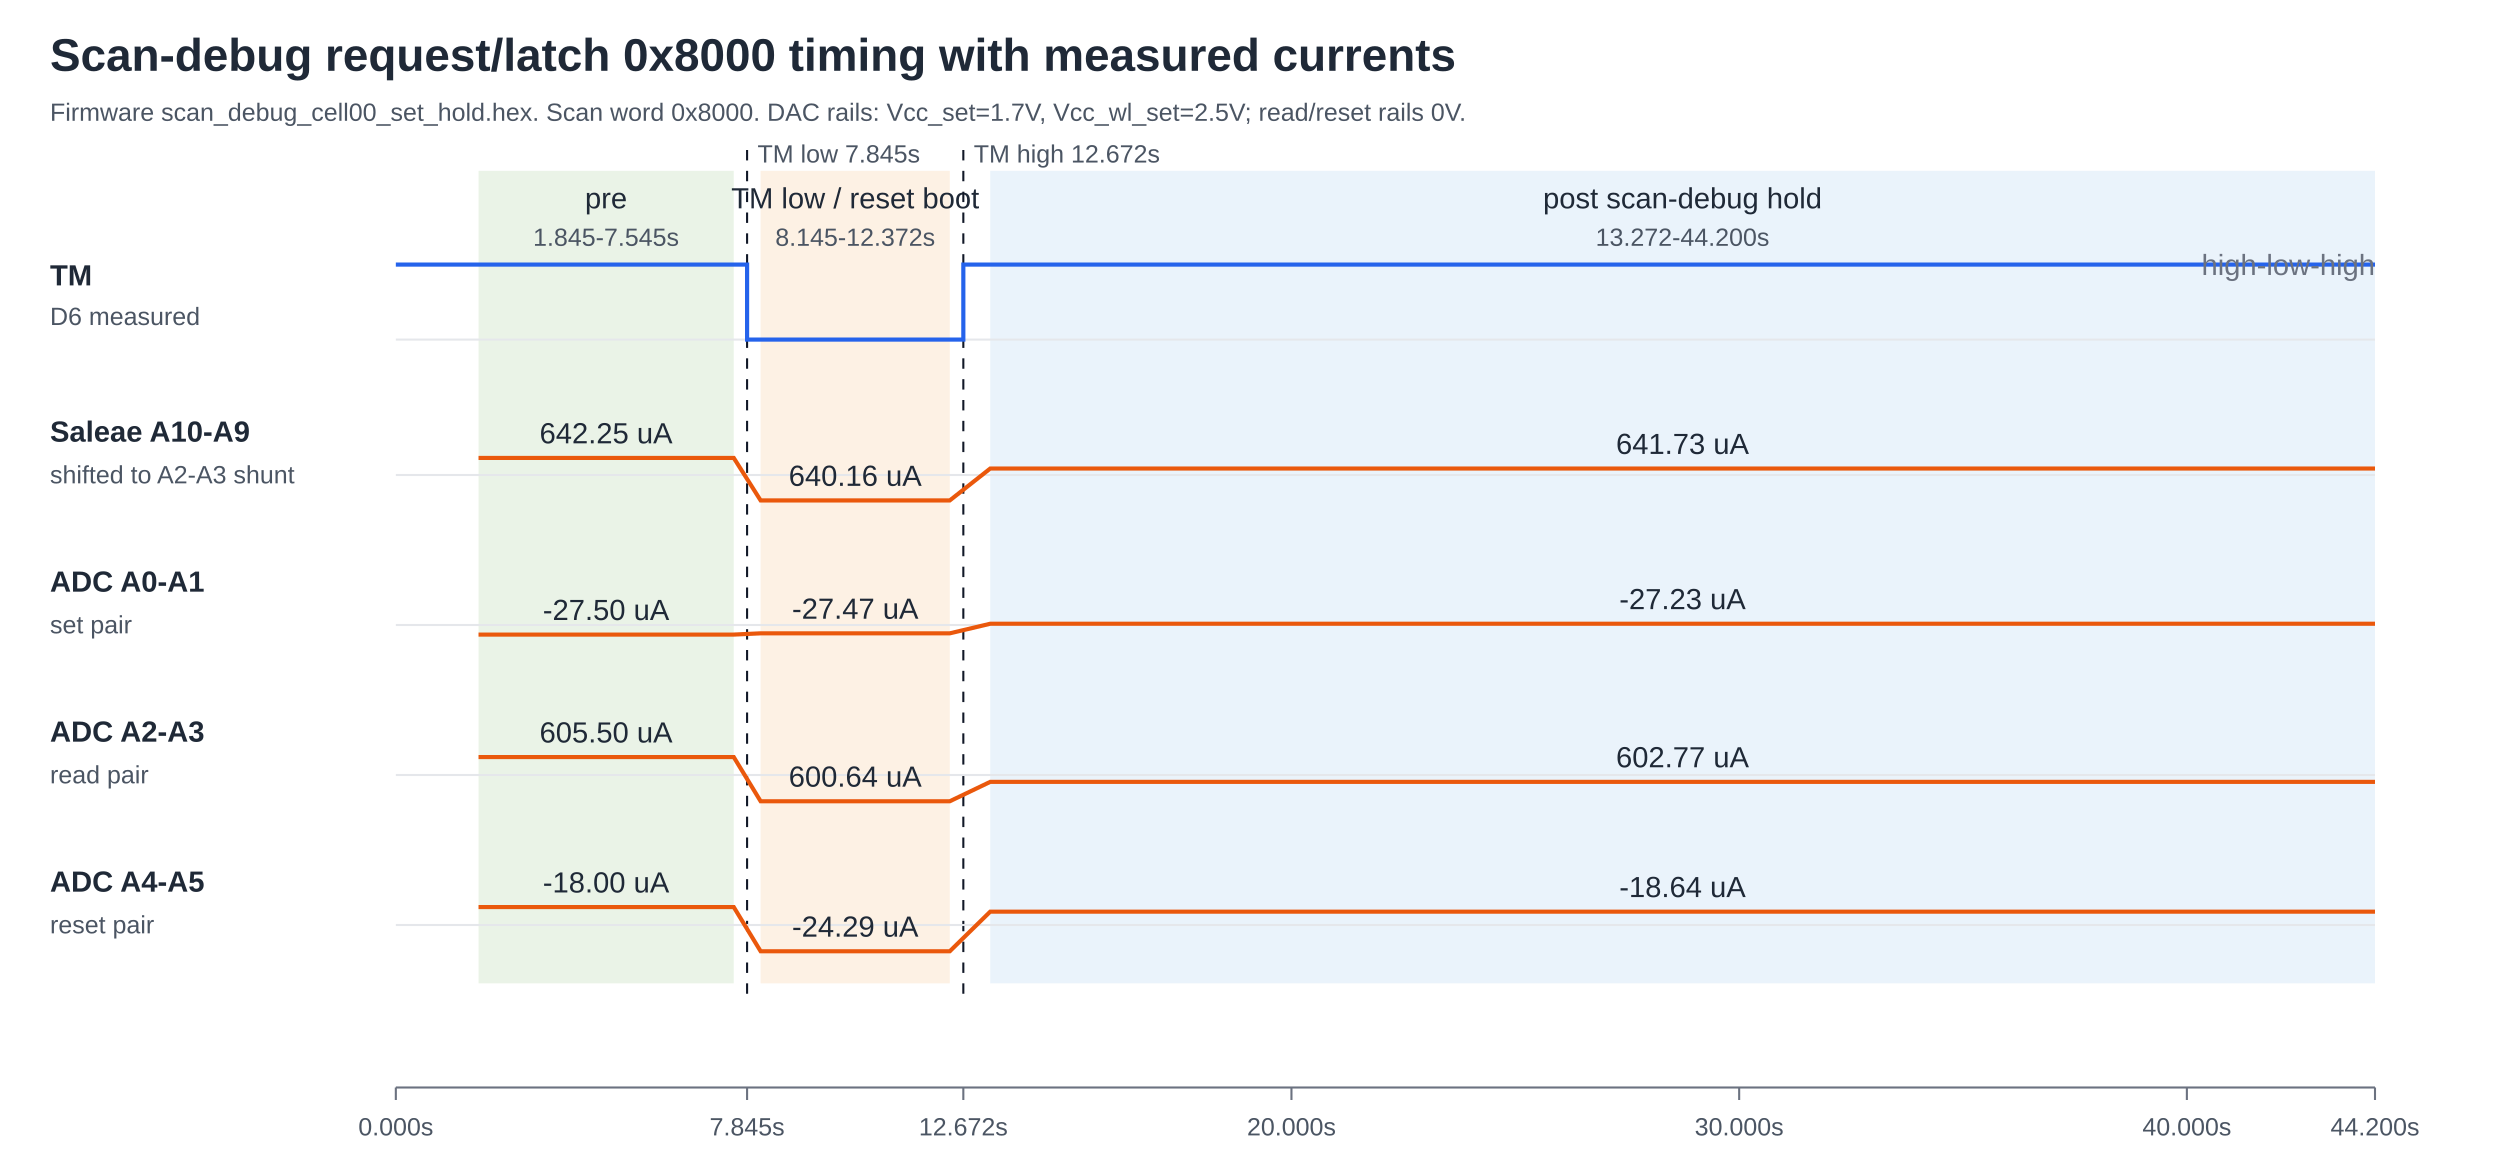
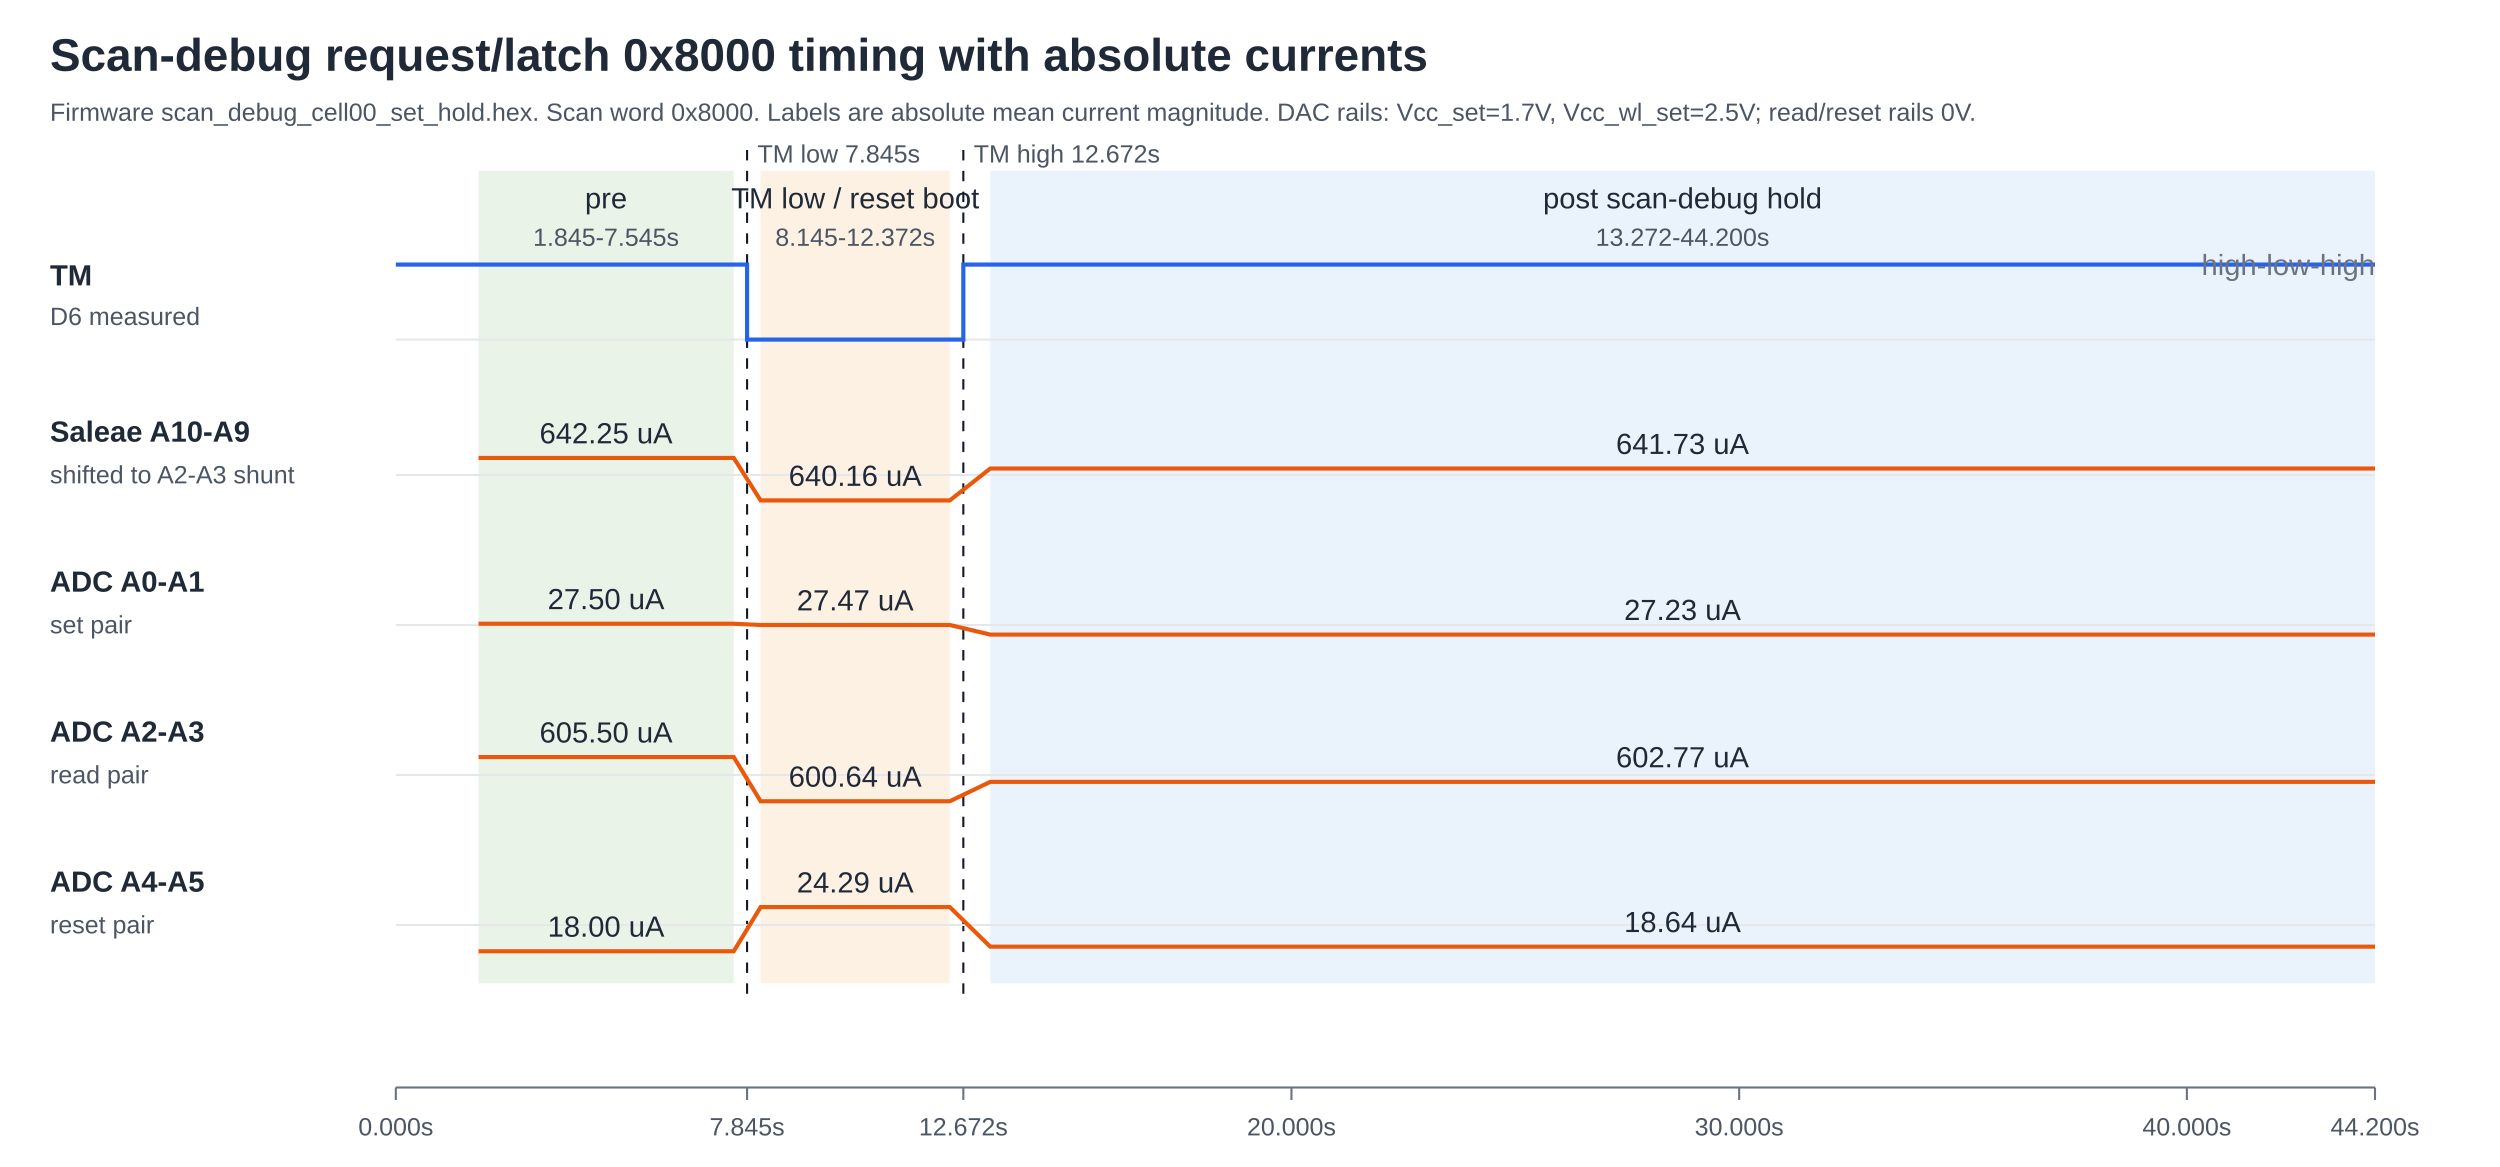
- <svg xmlns="http://www.w3.org/2000/svg" width="1200" height="560" viewBox="0 0 1200 560" role="img" aria-label="Scan-debug request/latch 0x8000 timing with measured currents">
+ <svg xmlns="http://www.w3.org/2000/svg" width="1200" height="560" viewBox="0 0 1200 560" role="img" aria-label="Scan-debug request/latch 0x8000 timing with absolute currents">
  <style>text{font-family:Arial,Helvetica,sans-serif;font-size:14px;fill:#1f2937}.title{font-size:22px;font-weight:700}.small{font-size:12px;fill:#4b5563}.muted{fill:#6b7280}.axis{stroke:#6b7280;stroke-width:1}.edge{stroke:#111827;stroke-dasharray:5 5;stroke-width:1}.lane{stroke:#e5e7eb;stroke-width:1}.tm{fill:none;stroke:#2563eb;stroke-width:2}.cur{fill:none;stroke:#ea580c;stroke-width:2}.phase{opacity:.55}</style>
-   <text x="24" y="34" class="title">Scan-debug request/latch 0x8000 timing with measured currents</text>
-   <text x="24" y="58" class="small">Firmware scan_debug_cell00_set_hold.hex. Scan word 0x8000. DAC rails: Vcc_set=1.7V, Vcc_wl_set=2.5V; read/reset rails 0V.</text>
+   <text x="24" y="34" class="title">Scan-debug request/latch 0x8000 timing with absolute currents</text>
+   <text x="24" y="58" class="small">Firmware scan_debug_cell00_set_hold.hex. Scan word 0x8000. Labels are absolute mean current magnitude. DAC rails: Vcc_set=1.7V, Vcc_wl_set=2.5V; read/reset rails 0V.</text>
  <rect class="phase" x="229.7" y="82" width="122.5" height="390" fill="#d9ead3" />
  <text x="290.9" y="100" text-anchor="middle">pre</text>
  <text x="290.9" y="118" text-anchor="middle" class="small">1.845-7.545s</text>
  <rect class="phase" x="365.1" y="82" width="90.8" height="390" fill="#fce5cd" />
  <text x="410.5" y="100" text-anchor="middle">TM low / reset boot</text>
  <text x="410.5" y="118" text-anchor="middle" class="small">8.145-12.372s</text>
  <rect class="phase" x="475.3" y="82" width="664.7" height="390" fill="#d9eaf7" />
  <text x="807.6" y="100" text-anchor="middle">post scan-debug hold</text>
  <text x="807.6" y="118" text-anchor="middle" class="small">13.272-44.200s</text>
  <line class="edge" x1="358.6" y1="72" x2="358.6" y2="482" />
  <text x="363.6" y="78" class="small">TM low 7.845s</text>
  <line class="edge" x1="462.4" y1="72" x2="462.4" y2="482" />
  <text x="467.4" y="78" class="small">TM high 12.672s</text>
  <text x="24" y="137" font-weight="700">TM</text>
  <text x="24" y="156" class="small">D6 measured</text>
  <line class="lane" x1="190" y1="163" x2="1140" y2="163" />
  <polyline class="tm" points="190.0,127 358.6,127 358.6,163 462.4,163 462.4,127 1140.0,127" />
  <text x="1140" y="132" text-anchor="end" class="muted">high-low-high</text>
  <text x="24" y="212" font-weight="700">Saleae A10-A9</text>
  <text x="24" y="232" class="small">shifted to A2-A3 shunt</text>
  <line class="lane" x1="190" y1="228" x2="1140" y2="228" />
  <polyline class="cur" points="229.7,219.8 352.2,219.8 365.1,240.2 455.9,240.2 475.3,224.9 1140.0,224.9" />
  <text x="290.9" y="212.8" text-anchor="middle">642.25 uA</text>
  <text x="410.5" y="233.2" text-anchor="middle">640.16 uA</text>
  <text x="807.6" y="217.9" text-anchor="middle">641.73 uA</text>
  <text x="24" y="284" font-weight="700">ADC A0-A1</text>
  <text x="24" y="304" class="small">set pair</text>
  <line class="lane" x1="190" y1="300" x2="1140" y2="300" />
-   <polyline class="cur" points="229.7,304.6 352.2,304.6 365.1,304.0 455.9,304.0 475.3,299.4 1140.0,299.4" />
-   <text x="290.9" y="297.6" text-anchor="middle">-27.50 uA</text>
-   <text x="410.5" y="297.0" text-anchor="middle">-27.47 uA</text>
-   <text x="807.6" y="292.4" text-anchor="middle">-27.23 uA</text>
+   <polyline class="cur" points="229.7,299.4 352.2,299.4 365.1,300.0 455.9,300.0 475.3,304.6 1140.0,304.6" />
+   <text x="290.9" y="292.4" text-anchor="middle">27.50 uA</text>
+   <text x="410.5" y="293.0" text-anchor="middle">27.47 uA</text>
+   <text x="807.6" y="297.6" text-anchor="middle">27.23 uA</text>
  <text x="24" y="356" font-weight="700">ADC A2-A3</text>
  <text x="24" y="376" class="small">read pair</text>
  <line class="lane" x1="190" y1="372" x2="1140" y2="372" />
  <polyline class="cur" points="229.7,363.4 352.2,363.4 365.1,384.6 455.9,384.6 475.3,375.3 1140.0,375.3" />
  <text x="290.9" y="356.4" text-anchor="middle">605.50 uA</text>
  <text x="410.5" y="377.6" text-anchor="middle">600.64 uA</text>
  <text x="807.6" y="368.3" text-anchor="middle">602.77 uA</text>
  <text x="24" y="428" font-weight="700">ADC A4-A5</text>
  <text x="24" y="448" class="small">reset pair</text>
  <line class="lane" x1="190" y1="444" x2="1140" y2="444" />
-   <polyline class="cur" points="229.7,435.4 352.2,435.4 365.1,456.6 455.9,456.6 475.3,437.6 1140.0,437.6" />
-   <text x="290.9" y="428.4" text-anchor="middle">-18.00 uA</text>
-   <text x="410.5" y="449.6" text-anchor="middle">-24.29 uA</text>
-   <text x="807.6" y="430.6" text-anchor="middle">-18.64 uA</text>
+   <polyline class="cur" points="229.7,456.6 352.2,456.6 365.1,435.4 455.9,435.4 475.3,454.4 1140.0,454.4" />
+   <text x="290.9" y="449.6" text-anchor="middle">18.00 uA</text>
+   <text x="410.5" y="428.4" text-anchor="middle">24.29 uA</text>
+   <text x="807.6" y="447.4" text-anchor="middle">18.64 uA</text>
  <line class="axis" x1="190" y1="522" x2="1140" y2="522" />
  <line class="axis" x1="190.0" y1="522" x2="190.0" y2="528" />
  <text x="190.0" y="545" text-anchor="middle" class="small">0.000s</text>
  <line class="axis" x1="358.6" y1="522" x2="358.6" y2="528" />
  <text x="358.6" y="545" text-anchor="middle" class="small">7.845s</text>
  <line class="axis" x1="462.4" y1="522" x2="462.4" y2="528" />
  <text x="462.4" y="545" text-anchor="middle" class="small">12.672s</text>
  <line class="axis" x1="619.9" y1="522" x2="619.9" y2="528" />
  <text x="619.9" y="545" text-anchor="middle" class="small">20.000s</text>
  <line class="axis" x1="834.8" y1="522" x2="834.8" y2="528" />
  <text x="834.8" y="545" text-anchor="middle" class="small">30.000s</text>
  <line class="axis" x1="1049.7" y1="522" x2="1049.7" y2="528" />
  <text x="1049.7" y="545" text-anchor="middle" class="small">40.000s</text>
  <line class="axis" x1="1140.0" y1="522" x2="1140.0" y2="528" />
  <text x="1140.0" y="545" text-anchor="middle" class="small">44.200s</text>
</svg>
